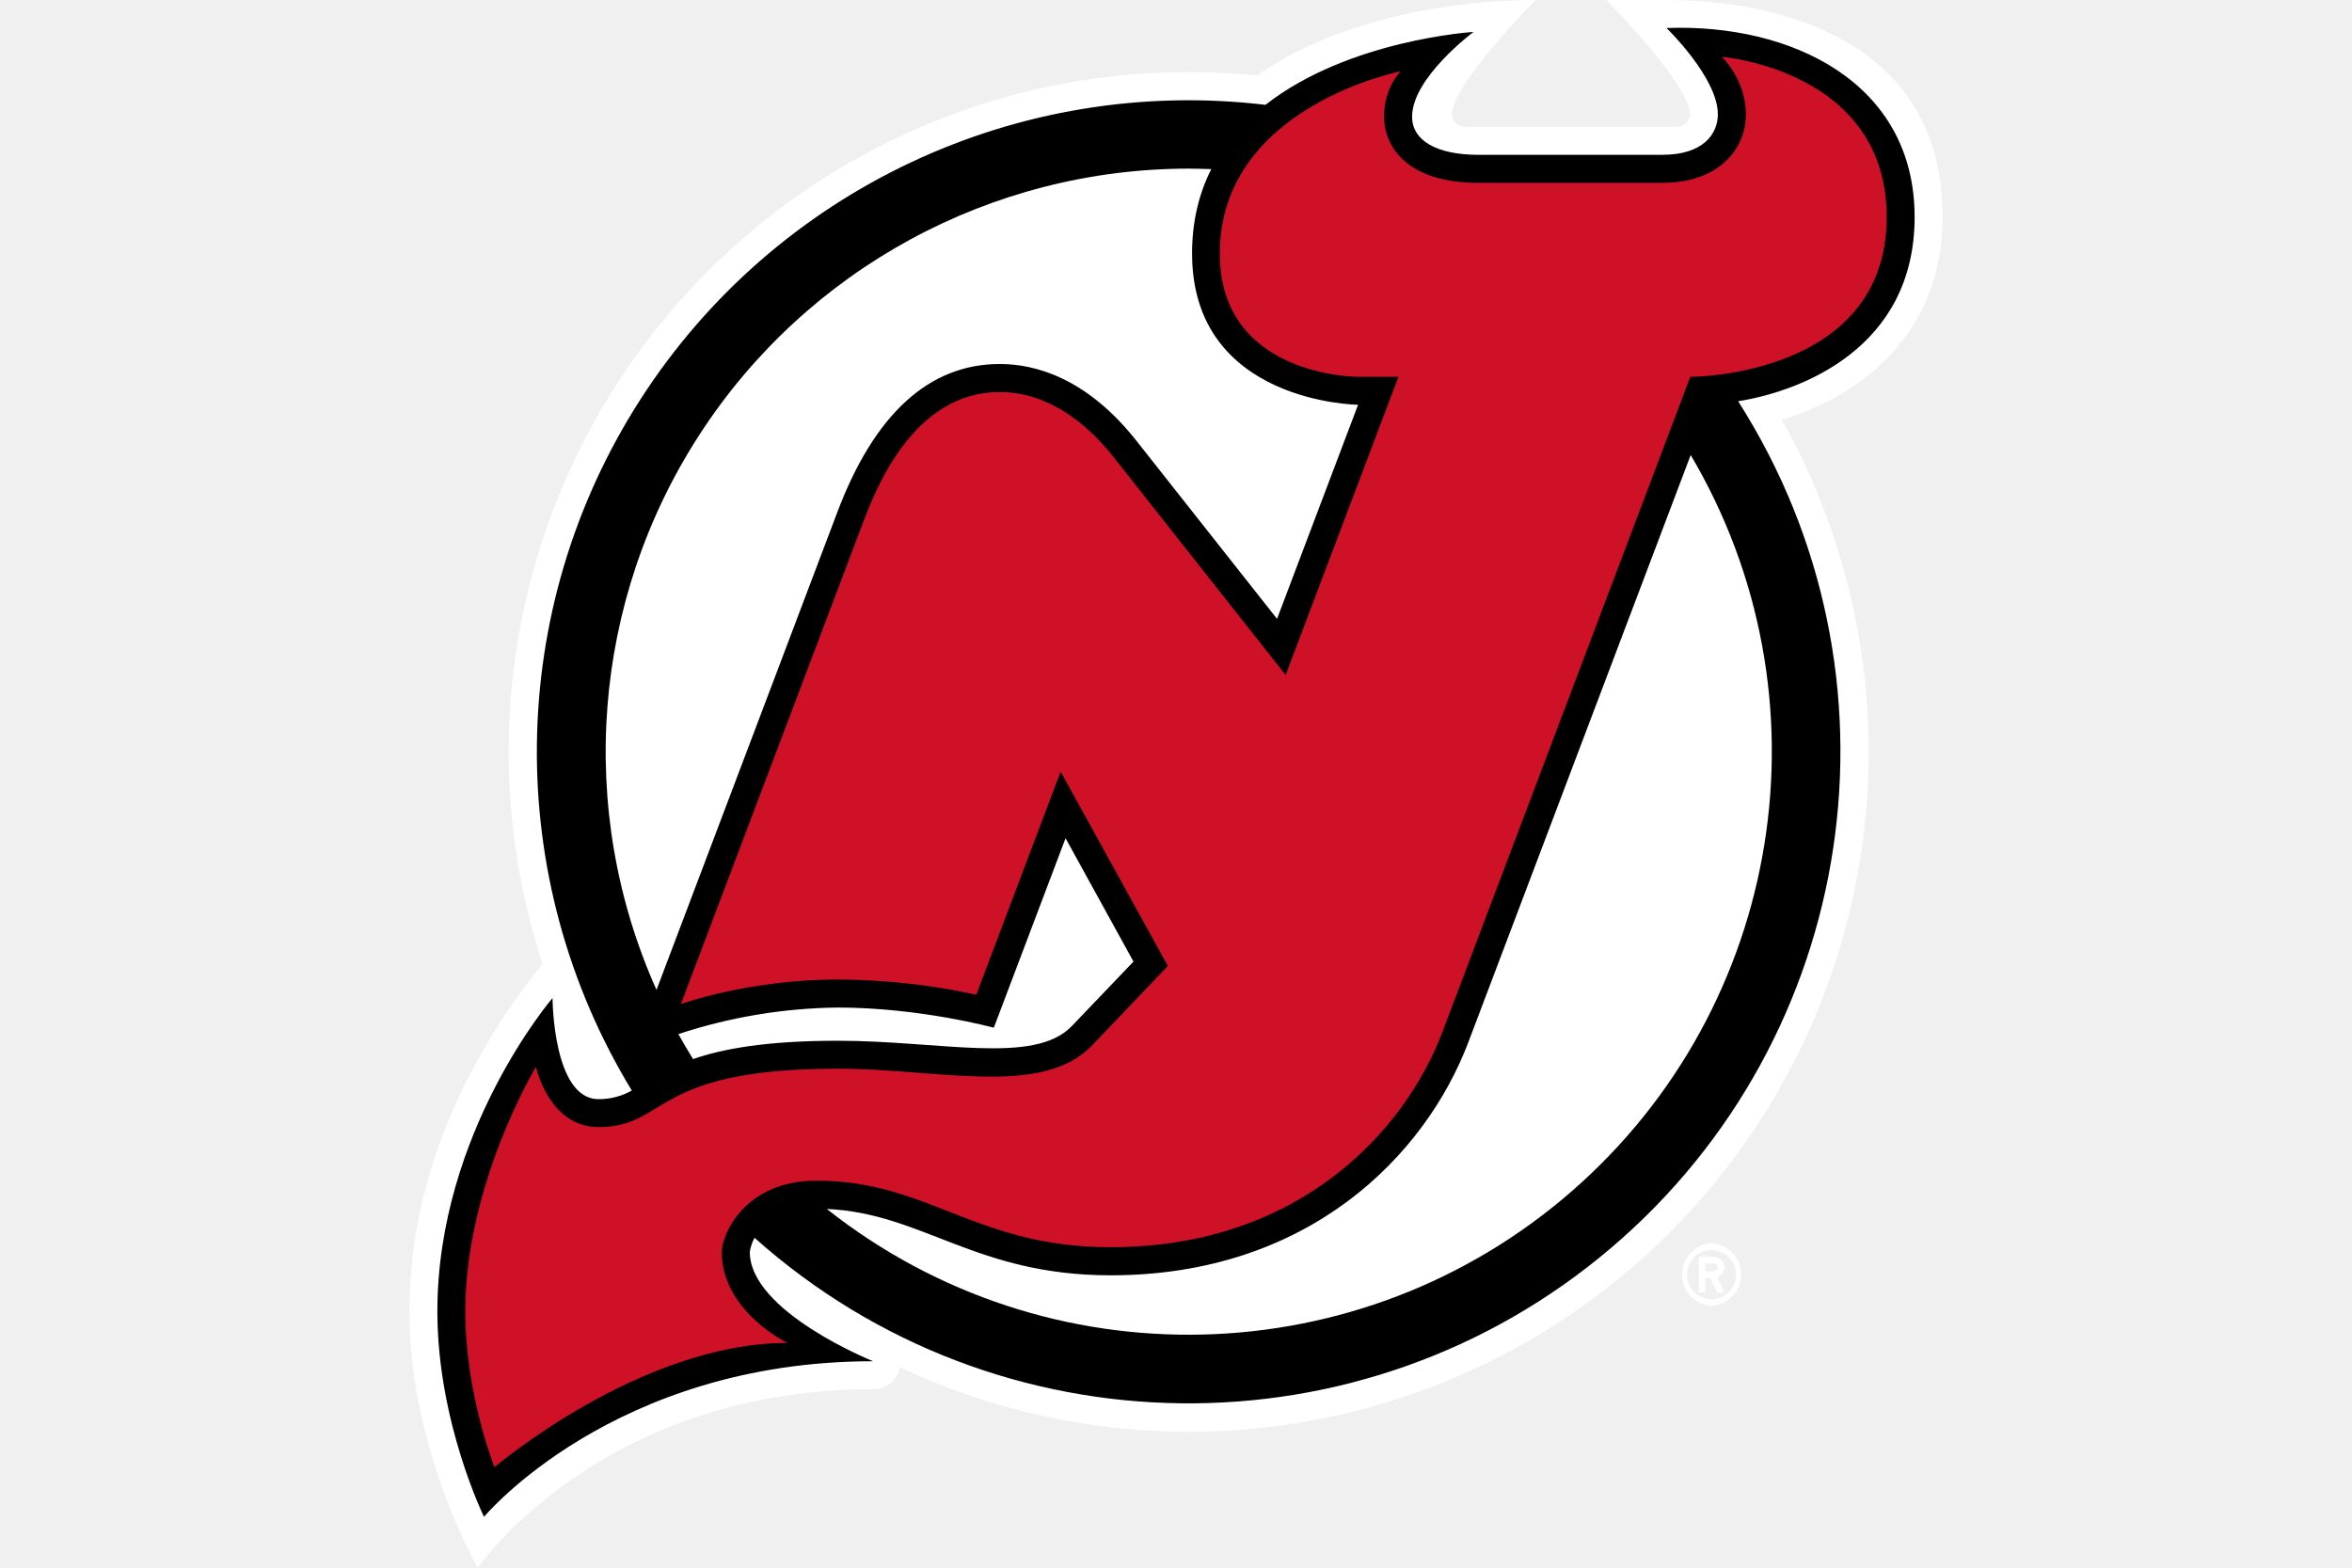
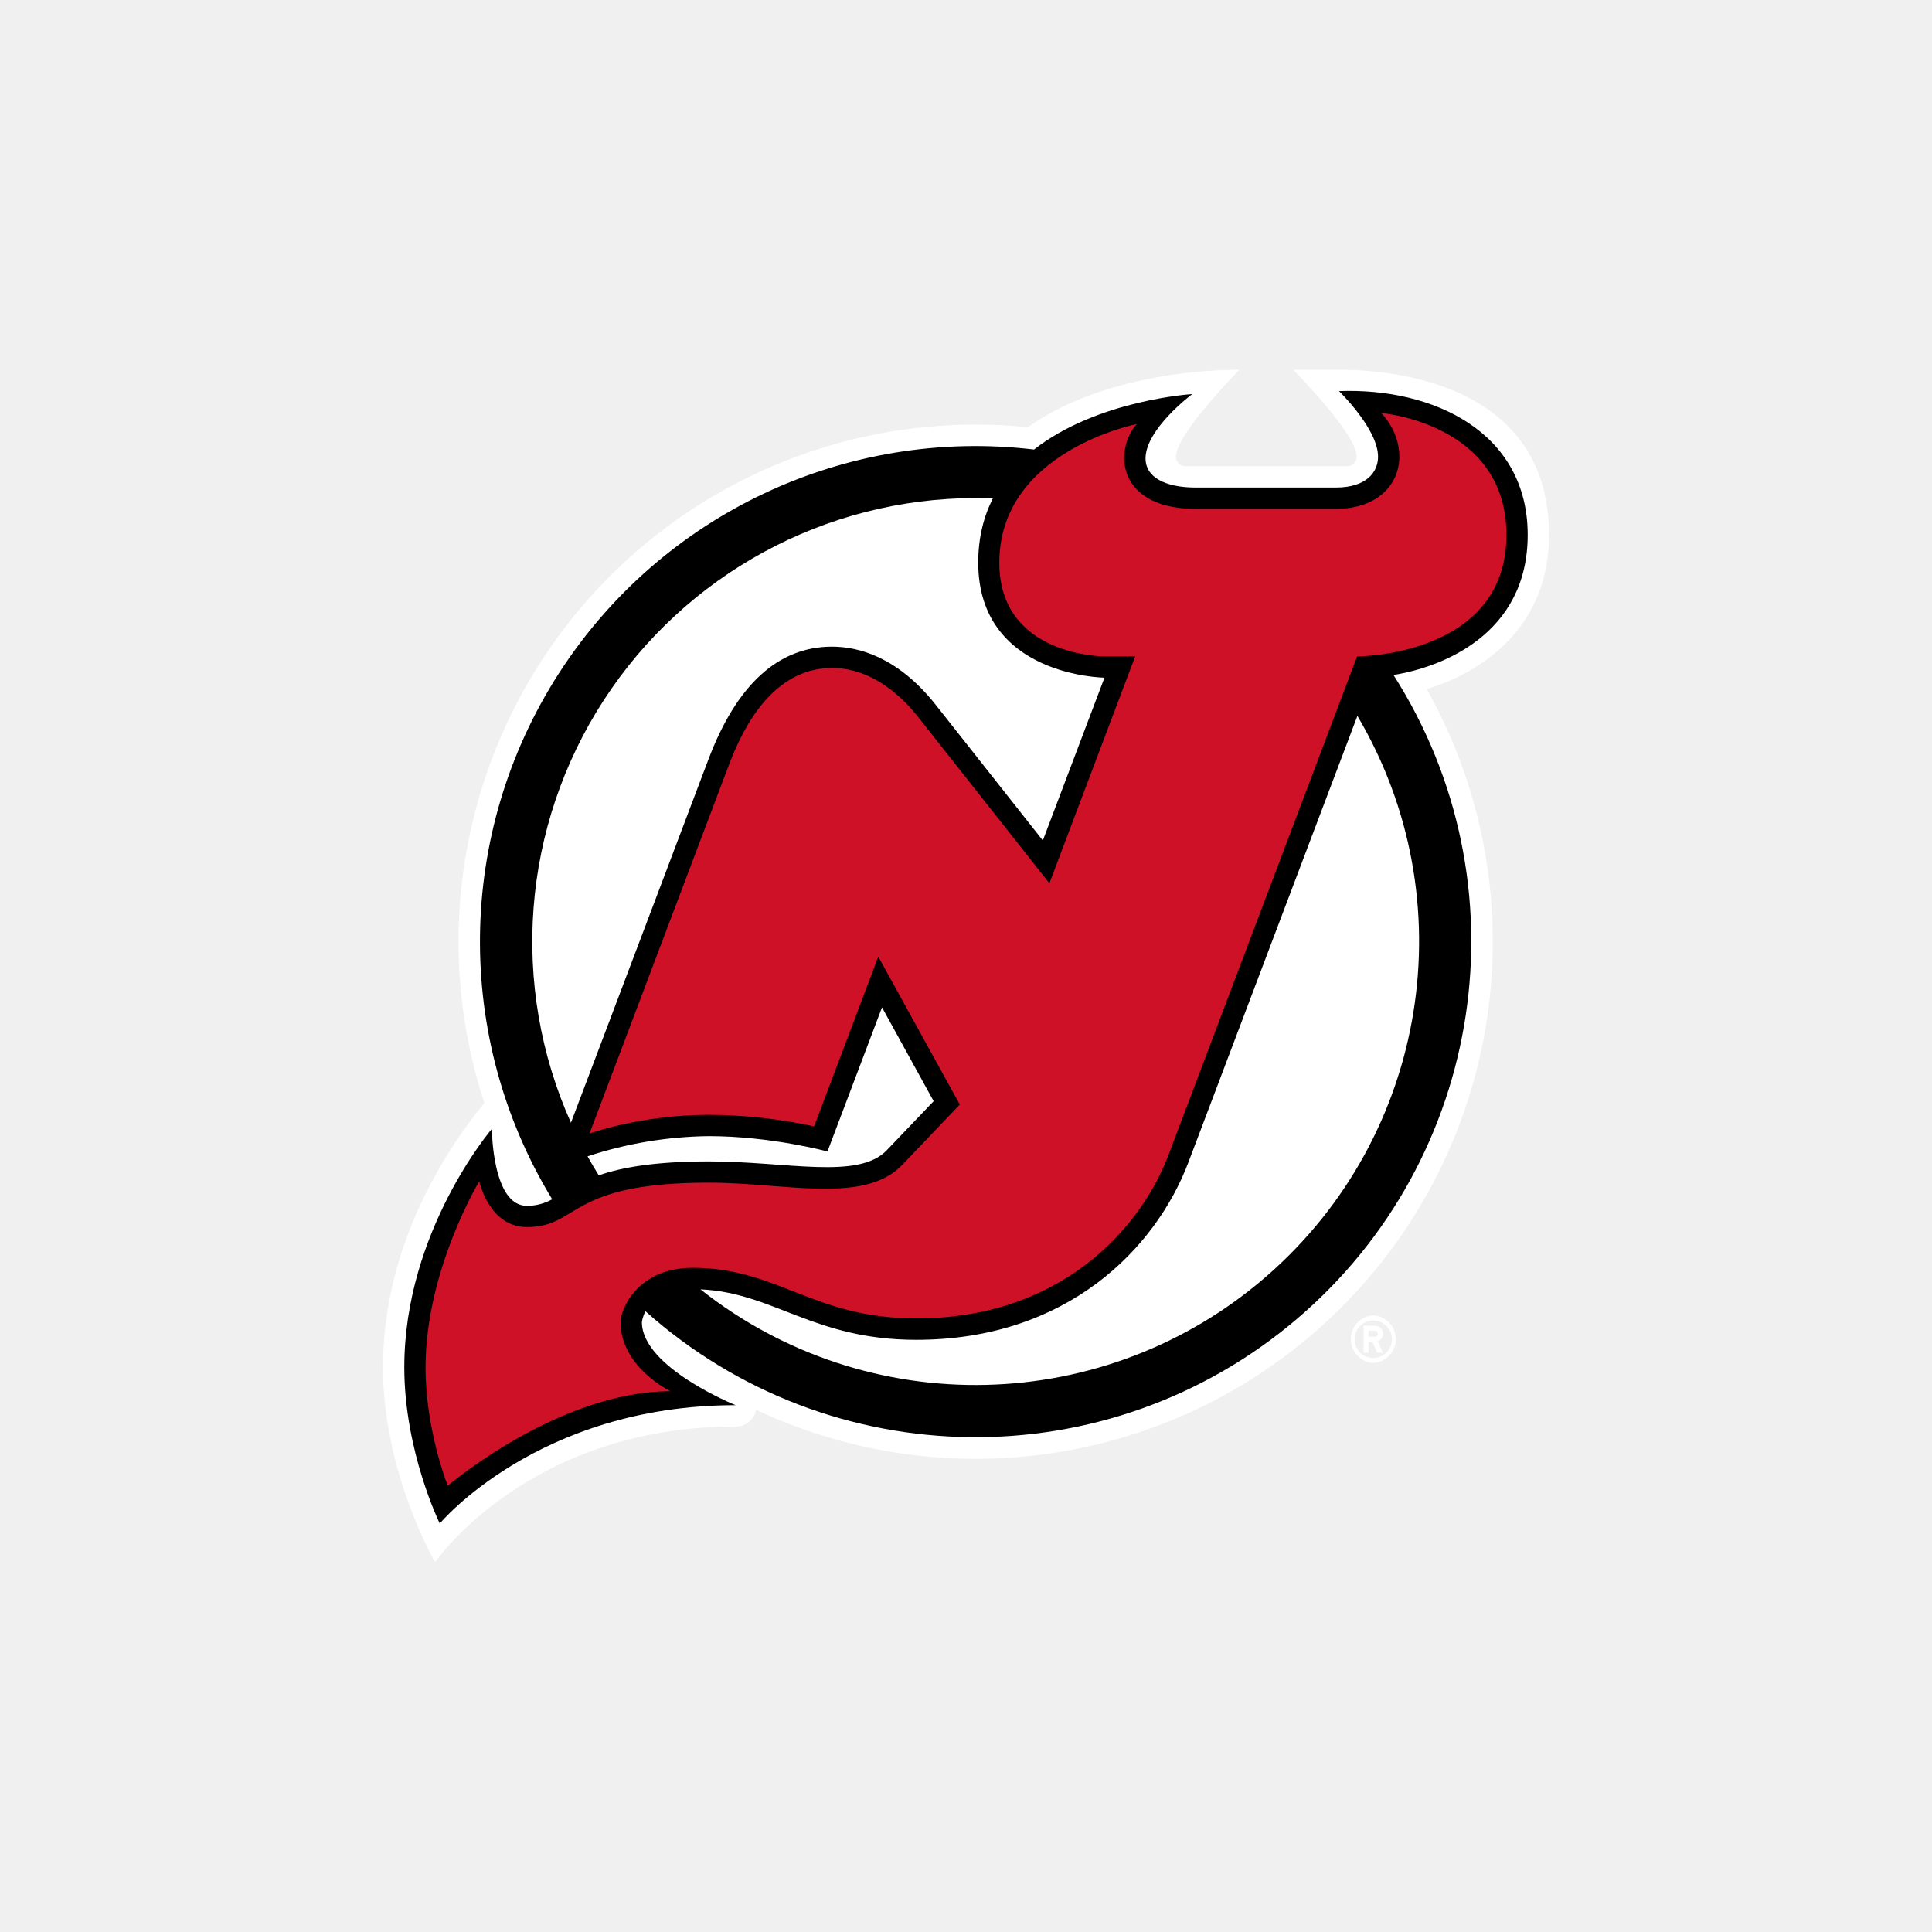
- <svg xmlns="http://www.w3.org/2000/svg" viewBox="0 0 24 16">
-   <g fill="#FFF">
-     <path d="M19.823 2.215C19.823 0 17.33 0 16.994 0h-.604s.853.857.853 1.167c0 .07-.057.127-.127.127h-2.173a.127.127 0 0 1-.126-.127c0-.31.853-1.167.853-1.167-.828 0-2.015.185-2.84.771a6.938 6.938 0 0 0-7.293 9.067c-.513.627-1.36 1.91-1.36 3.547 0 1.414.699 2.615.699 2.615s1.244-1.821 4.032-1.821c.213 0 .269-.187.277-.223a6.937 6.937 0 0 0 8.998-9.671c.768-.236 1.64-.847 1.64-2.07z" />
-     <path d="M17.465 12.688a.32.32 0 0 0 0 .639.32.32 0 0 0 0-.639zm0 .572a.25.25 0 0 1-.251-.251.25.25 0 0 1 .251-.251c.139 0 .25.111.25.251a.25.25 0 0 1-.25.251z" />
-     <path d="M17.596 12.935a.108.108 0 0 0-.108-.108h-.154v.364h.068v-.147h.05l.068.147h.076l-.072-.154a.112.112 0 0 0 .072-.102zm-.109.04h-.086v-.08h.086a.04.04 0 0 1 .04.04.04.04 0 0 1-.04.04z" />
-   </g>
-   <path d="M19.537 2.215c0-1.375-1.262-1.977-2.532-1.929 0 0 .524.506.524.881 0 .199-.148.413-.566.413h-1.879c-.423 0-.675-.145-.675-.389 0-.399.627-.865.627-.865s-1.271.077-2.123.744a6.65 6.65 0 0 0-6.466 10.06.68.68 0 0 1-.34.088c-.466 0-.469-1.032-.469-1.032s-1.175 1.369-1.175 3.199c0 1.127.476 2.096.476 2.096s1.318-1.588 3.97-1.588c0 0-1.258-.505-1.258-1.115 0 0 .006-.064.048-.145a6.651 6.651 0 0 0 10.037-8.538c.641-.102 1.801-.541 1.801-1.88z" />
-   <path fill="#CE1126" d="M17.57.58s.245.23.245.587-.278.699-.853.699h-1.879c-.73 0-.96-.374-.96-.675 0-.302.17-.463.17-.463s-1.846.36-1.846 1.86c0 1.262 1.411 1.258 1.411 1.258h.412L13.119 6.89 11.37 4.674c-.108-.137-.534-.673-1.168-.673-.881 0-1.265.989-1.396 1.334l-1.858 4.913s.688-.251 1.599-.251a6.78 6.78 0 0 1 1.415.155l.861-2.277 1.094 1.984-.774.811c-.509.532-1.572.237-2.596.237-1.911 0-1.727.596-2.44.596-.507 0-.638-.614-.638-.614s-.721 1.193-.721 2.496c0 .846.298 1.589.298 1.589s1.488-1.268 2.989-1.268c0 0-.67-.321-.67-.929 0-.173.229-.727.968-.727 1.143 0 1.619.679 3 .679 1.934 0 3.007-1.197 3.385-2.195l2.53-6.688s2.004.004 2.004-1.631C19.252.714 17.57.58 17.57.58z" />
-   <g fill="#FFF">
-     <path d="M10.202 3.715c.354 0 .882.136 1.393.782l1.436 1.819.827-2.185s-1.694-.015-1.694-1.544c0-.333.073-.618.196-.861-.076-.002-.152-.005-.229-.005a5.952 5.952 0 0 0-5.432 8.382l1.843-4.87c.379-1.007.938-1.518 1.66-1.518zm4.782 6.92c-.436 1.151-1.623 2.381-3.651 2.381-1.38 0-1.916-.634-2.896-.677a5.951 5.951 0 0 0 8.815-7.695l-2.268 5.991z" />
-     <path d="M10.937 10.472l.629-.658-.693-1.259-.732 1.934s-.756-.206-1.593-.206a5.39 5.39 0 0 0-1.626.271c.048.086.098.171.15.255.3-.104.744-.187 1.476-.187 1.053 0 2.006.25 2.389-.15z" />
+ <svg xmlns="http://www.w3.org/2000/svg" width="512px" height="512px" viewBox="0 0 512 512" version="1.1">
+   <defs />
+   <g id="NHL" stroke="none" stroke-width="1" fill="none" fill-rule="evenodd">
+     <g id="new-jersey-devils">
+       <g id="njd" transform="translate(98, 98)">
+         <g id="Group" fill="#FFFFFF">
+           <path d="M312.504,43.746 C312.504,0 263.267,0 256.632,0 L244.702,0 C244.702,0 261.549,16.926 261.549,23.048 C261.549,24.431 260.423,25.556 259.041,25.556 L216.124,25.556 C214.747,25.546 213.636,24.426 213.636,23.048 C213.636,16.926 230.482,4.38538095e-15 230.482,4.38538095e-15 C214.13,4.38538095e-15 190.686,3.654 174.393,15.227 C128.238,10.538 82.846,29.52 53.77,65.669 C24.693,101.818 15.882,150.224 30.356,194.3 C20.224,206.684 3.496,232.023 3.496,264.354 C3.496,292.28 17.301,316 17.301,316 C17.301,316 41.87,280.035 96.933,280.035 C101.14,280.035 102.246,276.342 102.404,275.631 C156.296,300.912 220.346,288.501 260.895,244.92 C301.443,201.338 309.21,136.561 280.114,84.629 C295.282,79.968 312.504,67.9 312.504,43.746 L312.504,43.746 Z" id="Shape" />
+           <path d="M265.934,250.588 C262.586,250.775 259.967,253.545 259.967,256.898 C259.967,260.251 262.586,263.021 265.934,263.208 C269.282,263.021 271.901,260.251 271.901,256.898 C271.901,253.545 269.282,250.775 265.934,250.588 Z M265.934,261.885 C264.617,261.89 263.353,261.37 262.423,260.439 C261.492,259.508 260.971,258.244 260.976,256.928 C260.971,255.611 261.492,254.347 262.423,253.417 C263.353,252.486 264.617,251.965 265.934,251.97 C268.679,251.97 270.871,254.163 270.871,256.928 C270.877,258.241 270.359,259.502 269.432,260.432 C268.506,261.362 267.247,261.885 265.934,261.885 L265.934,261.885 Z" id="Shape" />
+           <path d="M268.521,255.466 C268.521,254.288 267.566,253.333 266.388,253.333 L263.346,253.333 L263.346,260.522 L264.69,260.522 L264.69,257.619 L265.677,257.619 L267.02,260.522 L268.521,260.522 L267.099,257.481 C267.938,257.16 268.5,256.364 268.521,255.466 L268.521,255.466 Z M266.368,256.256 L264.67,256.256 L264.67,254.676 L266.368,254.676 C266.805,254.676 267.158,255.03 267.158,255.466 C267.158,255.903 266.805,256.256 266.368,256.256 L266.368,256.256 Z" id="Shape" />
+         </g>
+         <path d="M306.856,43.746 C306.856,16.59 281.931,4.7 256.849,5.649 C256.849,5.649 267.198,15.642 267.198,23.048 C267.198,26.979 264.275,31.205 256.019,31.205 L218.909,31.205 C210.555,31.205 205.578,28.341 205.578,23.522 C205.578,15.642 217.961,6.439 217.961,6.439 C217.961,6.439 192.859,7.959 176.032,21.133 C126.13,15.201 77.218,38.265 50.047,80.539 C22.875,122.813 22.208,176.886 48.328,219.817 C46.281,220.975 43.965,221.574 41.613,221.555 C32.41,221.555 32.35,201.173 32.35,201.173 C32.35,201.173 9.144,228.211 9.144,264.354 C9.144,286.612 18.545,305.75 18.545,305.75 C18.545,305.75 44.576,274.387 96.953,274.387 C96.953,274.387 72.107,264.413 72.107,252.365 C72.107,252.365 72.226,251.101 73.055,249.502 C121.997,293.198 195.676,294.081 245.651,251.57 C295.626,209.059 306.569,136.192 271.286,80.876 C283.946,78.862 306.856,70.192 306.856,43.746 L306.856,43.746 Z" id="Shape" fill="#000000" />
+         <path d="M268.007,11.455 C268.007,11.455 272.846,15.998 272.846,23.048 C272.846,30.099 267.356,36.853 256,36.853 L218.889,36.853 C204.472,36.853 199.929,29.467 199.929,23.522 C199.929,17.558 203.287,14.378 203.287,14.378 C203.287,14.378 166.828,21.488 166.828,51.113 C166.828,76.037 194.696,75.959 194.696,75.959 L202.833,75.959 L180.1,136.077 L145.558,92.311 C143.424,89.606 135.011,79.02 122.49,79.02 C105.09,79.02 97.506,98.552 94.918,105.366 L58.223,202.398 C58.223,202.398 71.811,197.441 89.803,197.441 C99.2,197.478 108.567,198.504 117.749,200.502 L134.754,155.531 L156.361,194.715 L141.074,210.732 C131.022,221.239 110.027,215.413 89.803,215.413 C52.061,215.413 55.695,227.184 41.613,227.184 C31.6,227.184 29.013,215.058 29.013,215.058 C29.013,215.058 14.773,238.619 14.773,264.354 C14.773,281.062 20.659,295.736 20.659,295.736 C20.659,295.736 50.047,270.693 79.691,270.693 C79.691,270.693 66.459,264.354 66.459,252.346 C66.459,248.929 70.981,237.988 85.577,237.988 C108.151,237.988 117.552,251.398 144.827,251.398 C183.023,251.398 204.215,227.757 211.68,208.047 L261.648,75.959 C261.648,75.959 301.227,76.037 301.227,43.746 C301.227,14.101 268.007,11.455 268.007,11.455 Z" id="Shape" fill="#CE1126" />
+         <g id="Group" transform="translate(39.5, 19.75)" fill="#FFFFFF">
+           <path d="M82.99,53.621 C89.981,53.621 100.409,56.307 110.501,69.066 L138.862,104.991 L155.196,61.837 C155.196,61.837 121.739,61.541 121.739,31.343 C121.739,24.767 123.181,19.138 125.61,14.338 C124.109,14.299 122.608,14.24 121.087,14.24 C81.251,14.249 44.13,34.432 22.466,67.862 C0.801,101.292 -2.458,143.419 13.805,179.784 L50.205,83.602 C57.69,63.714 68.73,53.621 82.99,53.621 L82.99,53.621 Z M177.434,190.291 C168.823,213.024 145.38,237.316 105.327,237.316 C78.072,237.316 67.486,224.794 48.131,223.945 C92.54,259.068 155.678,257.537 198.332,220.302 C240.986,183.068 251.031,120.715 222.227,71.969 L177.434,190.291 L177.434,190.291 Z" id="Shape" />
+           <path d="M97.506,187.072 L109.928,174.077 L96.242,149.211 L81.785,187.408 C81.785,187.408 66.854,183.339 50.323,183.339 C39.407,183.466 28.576,185.271 18.209,188.691 C19.157,190.39 20.145,192.069 21.172,193.728 C27.097,191.674 35.866,190.035 50.323,190.035 C71.12,190.035 89.942,194.972 97.506,187.072 L97.506,187.072 Z" id="Shape" />
+         </g>
+       </g>
+     </g>
  </g>
</svg>
